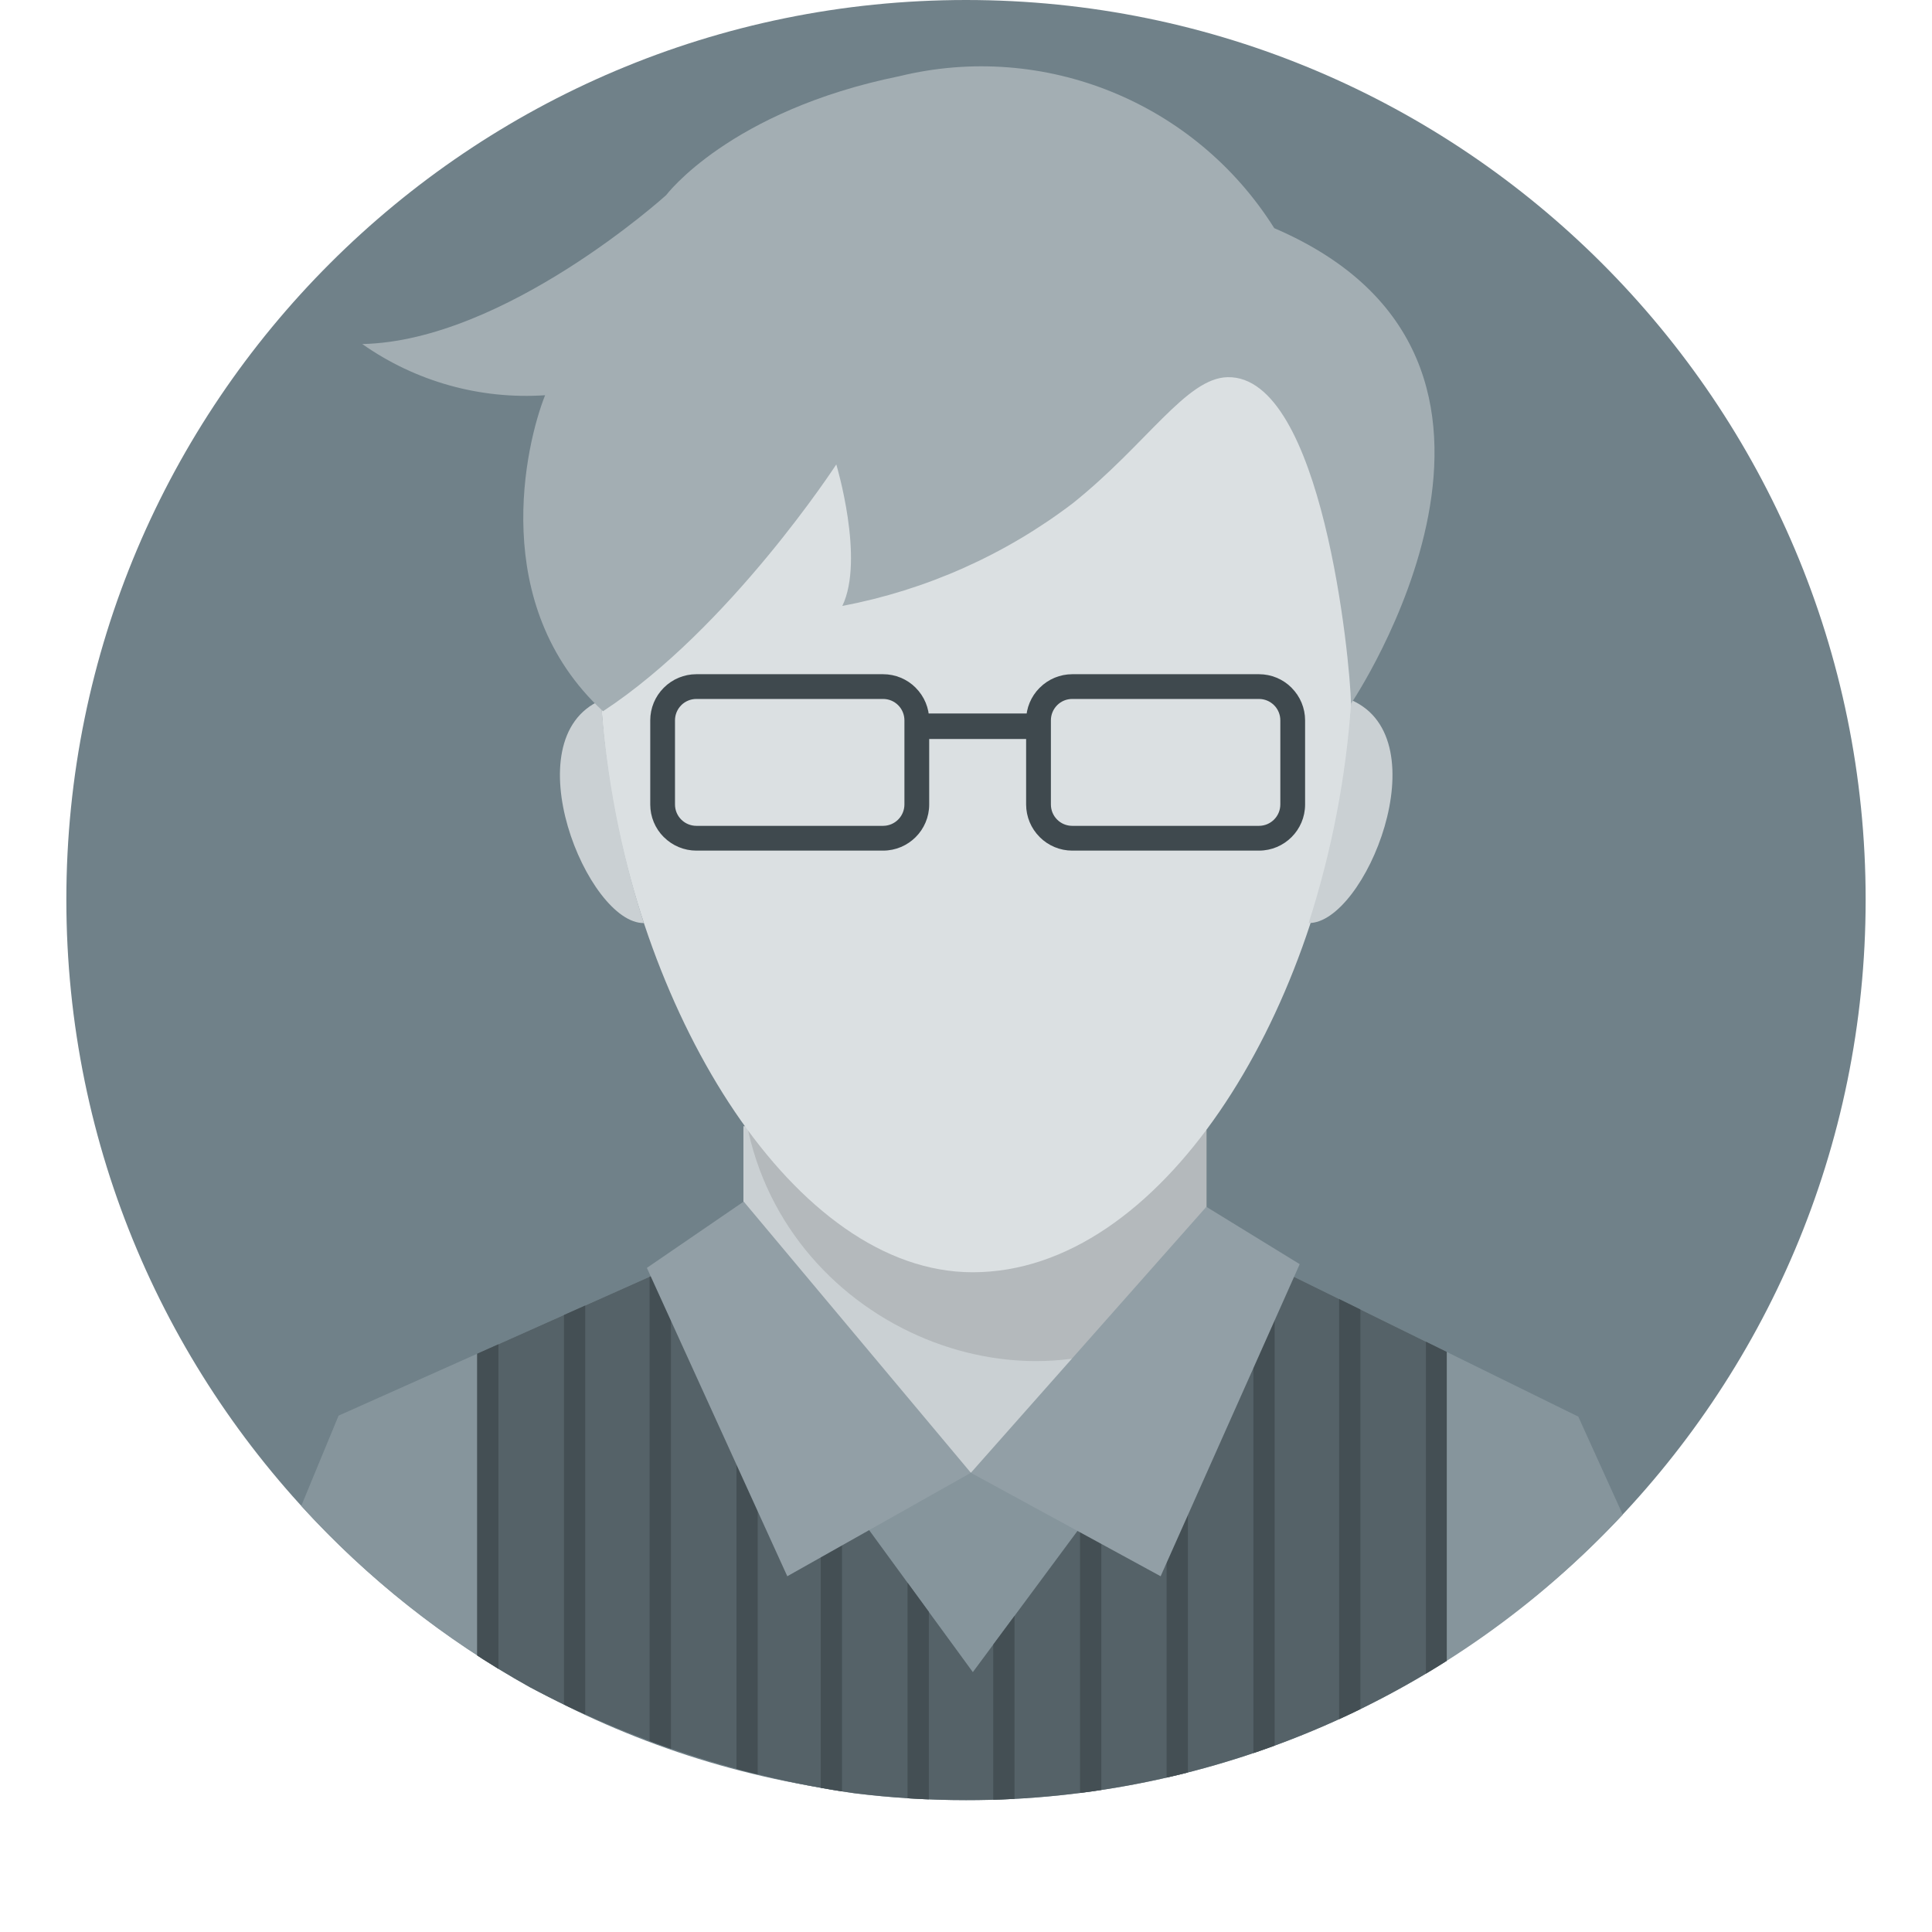
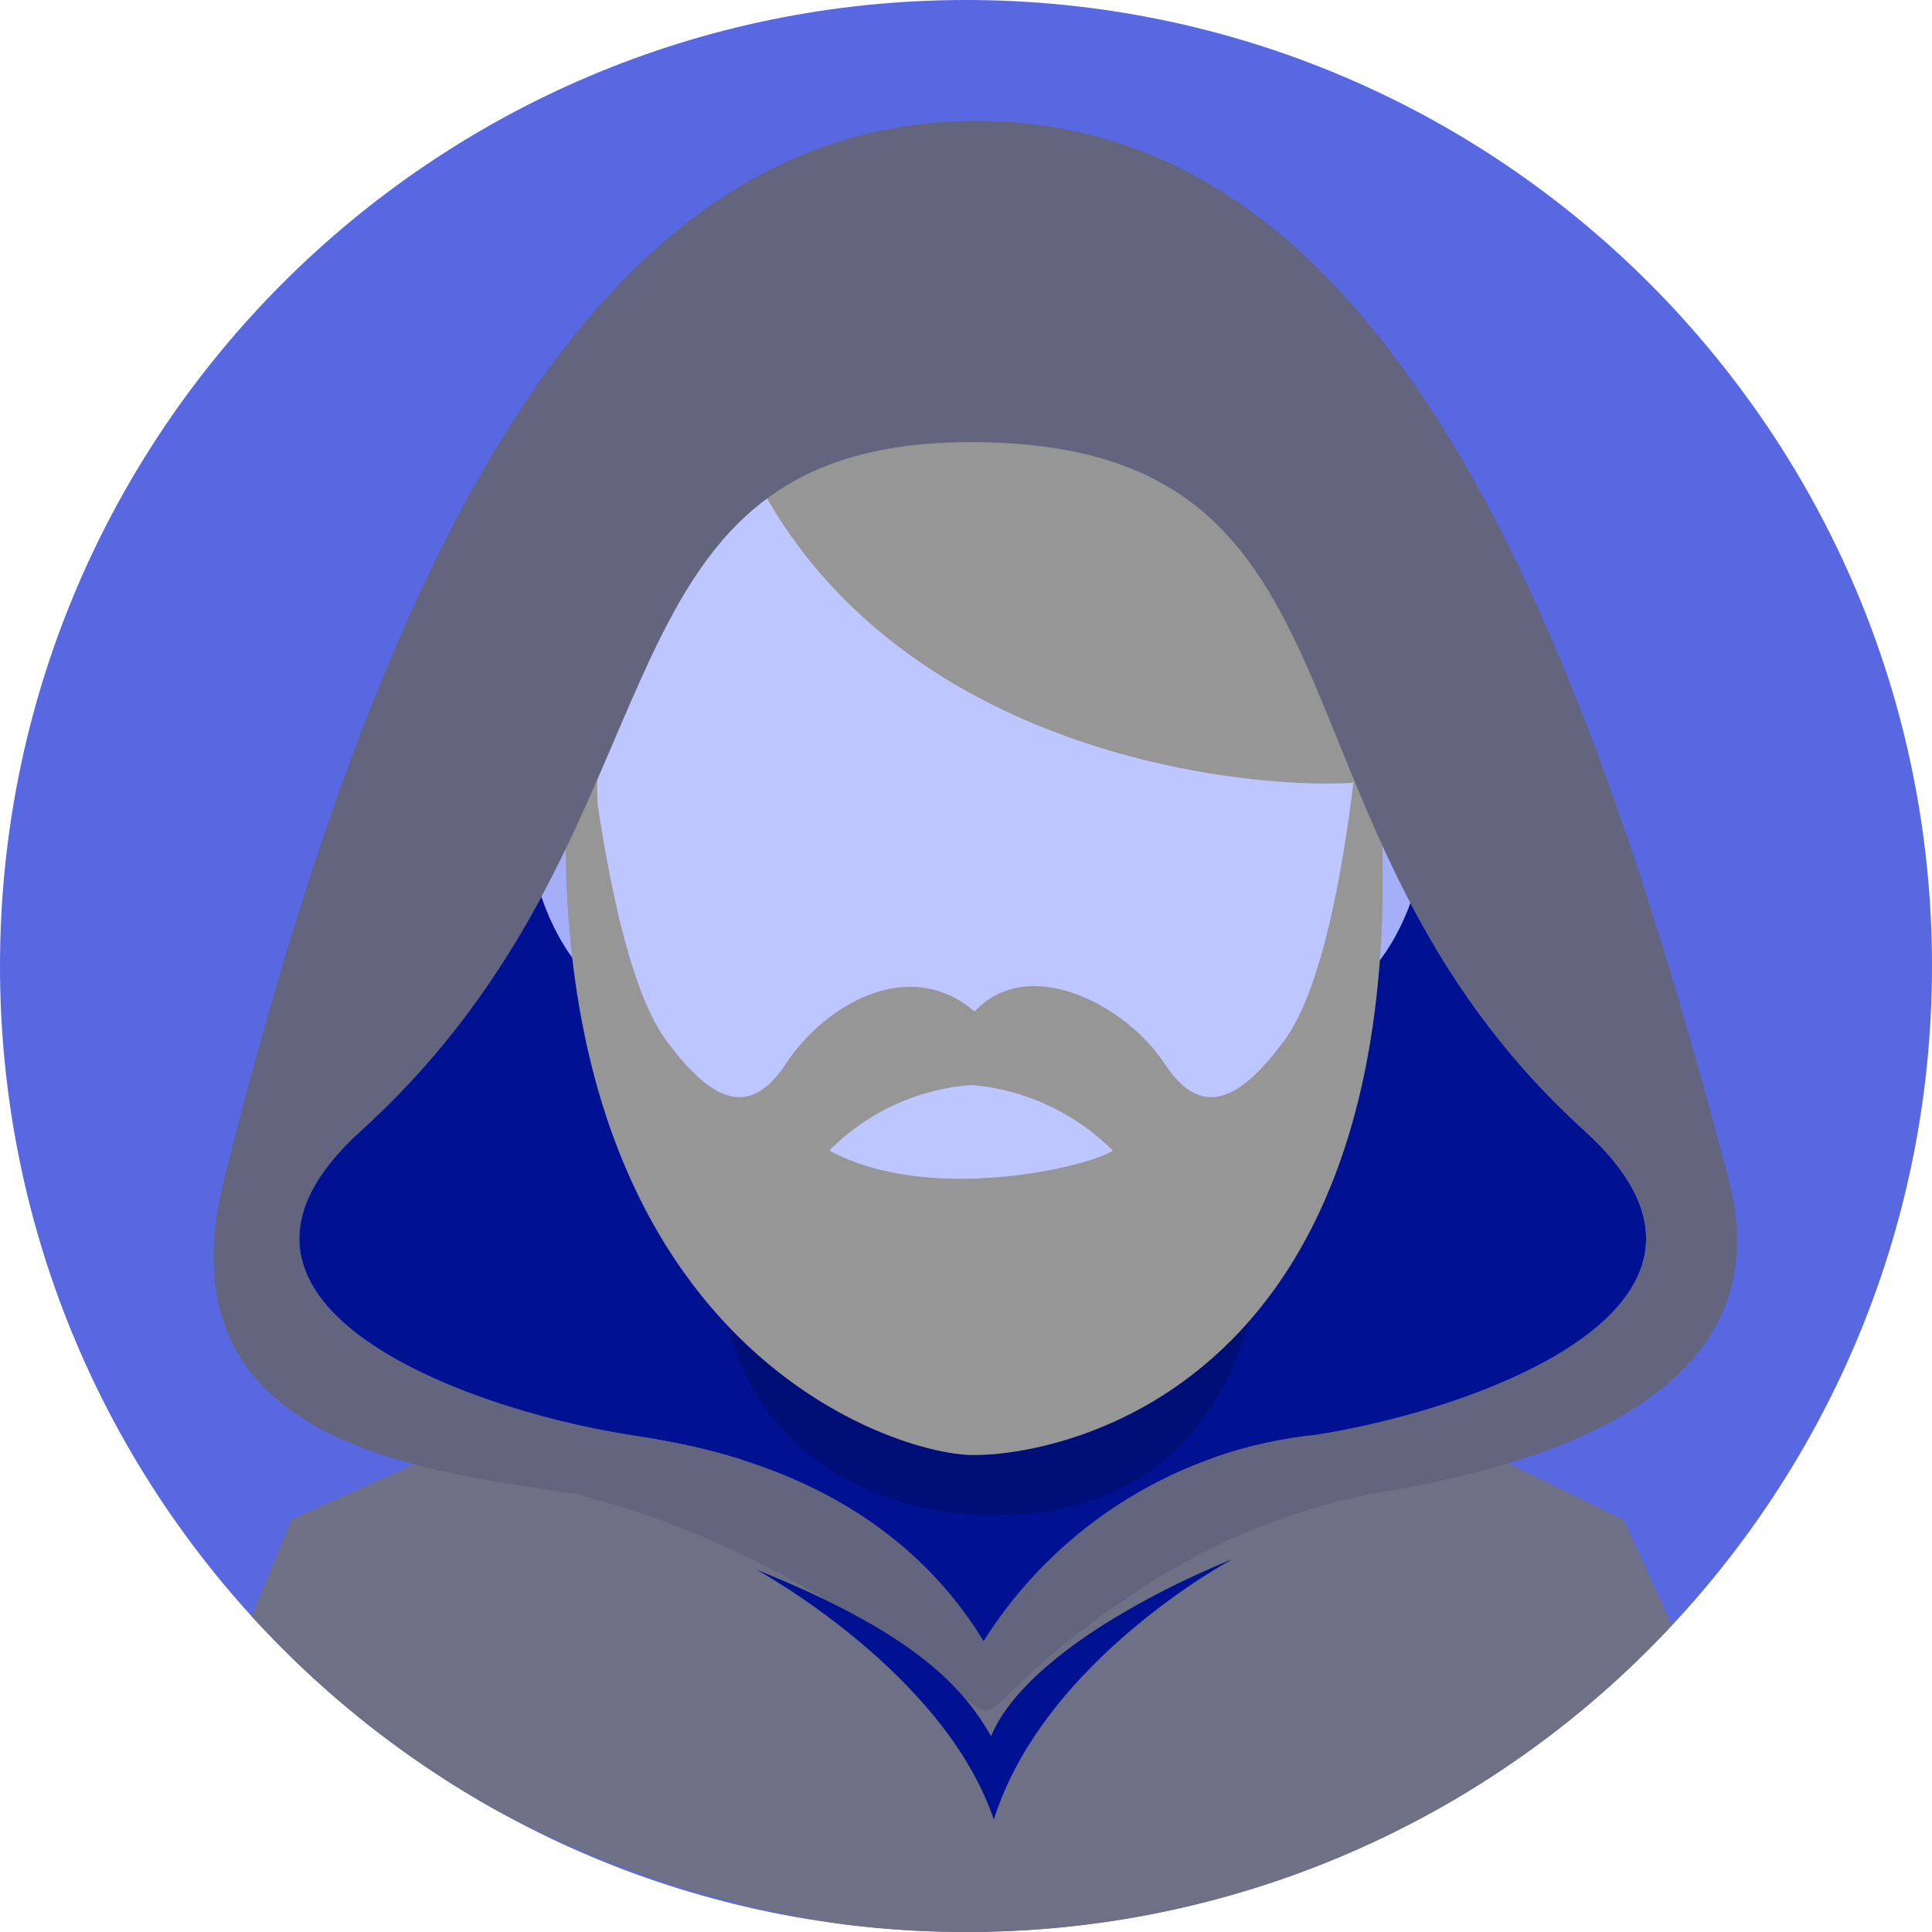
- <svg xmlns="http://www.w3.org/2000/svg" width="288" height="288">
-   <svg width="288" height="288" viewBox="0 0 61.8 66.358">
-     <defs>
-       <clipPath id="a">
-         <path fill="none" d="M53.456 52.022A30.766 30.766 0 0 1 30.9 61.829a31.163 31.163 0 0 1-3.833-.237 34.01 34.01 0 0 1-11.15-3.644 31.007 31.007 0 0 1-7.849-6.225l1.282-3.1 13.91-6.212c.625 3.723 7.806 8.175 7.806 8.175s7.213-3.412 8.087-8.211l12.777 6.281z" clip-rule="evenodd" />
-       </clipPath>
-       <clipPath id="b">
-         <path fill="none" d="M14.112 46.496l6.814-3.042 10.209 13.978 10.328-13.938 5.949 2.831v20.033h-33.3V46.496z" clip-rule="evenodd" />
-       </clipPath>
-     </defs>
-     <g class="color000 svgShape" data-name="Layer 2">
-       <g class="color000 svgShape" data-name="—ÎÓÈ 1">
-         <circle cx="30.9" cy="30.9" r="30.9" fill="#708189" class="color3dbc93 svgShape" />
-         <path fill="#cad0d3" fill-rule="evenodd" d="M23.255 38.68l15.907.121v12.918l-15.907-.121V38.68z" class="colorf9dca4 svgShape" />
-         <path fill-rule="evenodd" d="M39.165 38.778v3.58a7.783 7.783 0 0 1-.098 1.18 6.527 6.527 0 0 1-.395 1.405c-5.374 4.164-13.939.748-15.306-6.365z" class="color000 svgShape" opacity=".11" />
-         <path fill="#dbe0e2" fill-rule="evenodd" d="M31.129 8.432c21.281 0 12.987 35.266 0 35.266-12.266 0-21.281-35.266 0-35.266z" class="colorffe8be svgShape" />
-         <path fill="#cad0d3" fill-rule="evenodd" d="M18.365 24.046c-3.07 1.339-.46 7.686 1.472 7.658a31.972 31.972 0 01-1.472-7.659zM44.135 24.046c3.07 1.339.465 7.686-1.466 7.657a31.978 31.978 0 001.466-7.657z" class="colorf9dca4 svgShape" />
-         <path fill="#a3aeb3" fill-rule="evenodd" d="M44.123 24.17s7.96-11.785-2.636-16.334a11.881 11.881 0 0 0-12.87-5.22C22.775 3.805 20.604 6.7 20.604 6.7s-5.53 5.014-10.44 5.117a9.774 9.774 0 0 0 6.28 1.758c-.672 1.68-1.965 7.21 1.989 10.854 4.368-2.868 8.012-8.477 8.012-8.477s.982 3.257.207 4.86a18.879 18.879 0 0 0 7.922-3.531c2.542-2.036 3.893-4.297 5.31-4.326 3.256-.069 4.213 9.74 4.24 11.216z" class="colorecbe6a svgShape" />
-         <path fill="#86959c" fill-rule="evenodd" d="M53.456 52.022A30.766 30.766 0 0 1 30.9 61.829a31.163 31.163 0 0 1-3.833-.237 34.01 34.01 0 0 1-11.15-3.644 31.007 31.007 0 0 1-7.849-6.225l1.282-3.1 13.91-6.212c.625 3.723 7.806 8.175 7.806 8.175s7.213-3.412 8.087-8.211l12.777 6.281z" class="color498bd9 svgShape" />
-         <g class="color000 svgShape" clip-path="url(#a)">
-           <path fill="#556268" fill-rule="evenodd" d="M14.112 46.496l6.814-3.042 10.209 13.978 10.328-13.938 5.949 2.831v20.033h-33.3V46.496z" class="color545f69 svgShape" />
-           <g class="color000 svgShape" clip-path="url(#b)">
-             <path fill="#444f54" fill-rule="evenodd" d="M37.79 42.881h.732v21.382h-.732V42.881zm-14.775 0h.731v21.382h-.73V42.881zm-2.981 0h.731v21.382h-.731V42.881zm-2.944 0h.731v21.382h-.73V42.881zm-2.981 0h.731v21.382h-.731V42.881zm20.708 0h.731v21.382h-.731V42.881zm-2.981 0h.731v21.382h-.731V42.881zm-2.944 0h.731v21.382h-.731V42.881zm-2.981 0h.731v21.382h-.731V42.881zm20.785 0h.732v21.382h-.732V42.881zm-2.98 0h.73v21.382h-.73V42.881zm-2.944 0h.73v21.382h-.73z" class="color434955 svgShape" />
-           </g>
-         </g>
-         <path fill="#929fa6" fill-rule="evenodd" d="M23.265 41.27l7.802 9.316-6.305 3.553-4.823-10.591 3.326-2.278zM39.155 41.45l-8.088 9.136 6.518 3.553 4.777-10.719-3.207-1.97z" class="color58b0e0 svgShape" />
-         <path fill="#3f494e" fill-rule="evenodd" d="M21.637 23.157h6.416a1.58 1.58 0 011.119.464v.002a1.579 1.579 0 01.464 1.117v2.893a1.585 1.585 0 01-1.583 1.583h-6.416a1.578 1.578 0 01-1.116-.465h-.002a1.58 1.58 0 01-.464-1.118V24.74a1.579 1.579 0 01.464-1.117l.002-.002a1.578 1.578 0 011.116-.464zm6.416.85h-6.416a.735.735 0 00-.517.214l-.001.002a.735.735 0 00-.214.517v2.893a.73.73 0 00.215.517.735.735 0 00.517.215h6.416a.735.735 0 00.732-.732V24.74a.734.734 0 00-.214-.518.731.731 0 00-.518-.215zM34.548 23.157h6.416a1.58 1.58 0 011.118.464v.002a1.579 1.579 0 01.465 1.117v2.893a1.585 1.585 0 01-1.583 1.583h-6.416a1.58 1.58 0 01-1.117-.465l-.001-.002a1.58 1.58 0 01-.465-1.116V24.74a1.58 1.58 0 01.465-1.117l.002-.001a1.58 1.58 0 011.116-.465zm6.416.85h-6.416a.73.73 0 00-.517.214l-.001.002a.729.729 0 00-.214.517v2.893a.73.73 0 00.214.517l.001.001a.73.73 0 00.517.214h6.416a.735.735 0 00.732-.732V24.74a.734.734 0 00-.214-.518h-.001a.731.731 0 00-.517-.215z" class="color464449 svgShape" />
-         <path fill="#3f494e" d="M29.415 24.506h3.845v.876h-3.845z" class="color464449 svgShape" />
-       </g>
+ <svg xmlns="http://www.w3.org/2000/svg" viewBox="0 0 61.8 61.8" id="Avatar">
+   <g data-name="Layer 2" fill="#000000" class="color000000 svgShape">
+     <g data-name="—ÎÓÈ 1" fill="#000000" class="color000000 svgShape">
+       <circle cx="30.9" cy="30.9" r="30.9" fill="#5868e0" class="color58b0e0 svgShape" />
+       <path fill="#001192" fill-rule="evenodd" d="m23.255 38.68 15.907.146v15.602l-15.907-.147V38.68z" class="color302e33 svgShape" />
+       <path fill="#6e7185" fill-rule="evenodd" d="M53.478 51.993A30.813 30.813 0 0 1 30.9 61.8a31.225 31.225 0 0 1-3.837-.237A34.072 34.072 0 0 1 15.9 57.919a31.036 31.036 0 0 1-7.857-6.225l1.284-3.1 13.925-6.212c0 4.535 1.31 10.02 7.439 10.113 7.57.113 8.47-5.475 8.47-10.15l12.79 6.282z" class="color857a6e svgShape" />
+       <path fill="#001192" fill-rule="evenodd" d="M31.462 52.495c-3.342-5.472-9.388-6.287-11.359-6.6-5.42-.86-14.56-4.28-8.564-9.72 10.765-9.764 6.898-22.032 19.513-22.032 13.47 0 8.873 12.268 19.638 22.032 5.997 5.44-3.143 8.86-8.565 9.72a14.292 14.292 0 0 0-10.663 6.6z" class="color302e33 svgShape" />
+       <path fill-rule="evenodd" d="M39.964 42.252c-1.125 4.01-4.008 6.397-8.598 6.207-3.94-.163-7.297-2.397-8.11-6.204z" opacity=".18" fill="#000000" class="color000000 svgShape" />
+       <path fill="#bec6ff" fill-rule="evenodd" d="M31.129 8.432c21.281 0 12.987 35.266 0 35.266-12.267 0-21.281-35.266 0-35.266z" class="colorffe8be svgShape" />
+       <path fill="#a4aef9" fill-rule="evenodd" d="M18.365 24.045c-3.07 1.34-.46 7.687 1.472 7.658a31.973 31.973 0 0 1-1.472-7.658zM44.14 24.045c3.07 1.339.46 7.687-1.471 7.658a31.993 31.993 0 0 0 1.471-7.658z" class="colorf9dca4 svgShape" />
+       <path fill="#969696" fill-rule="evenodd" d="M19.113 25.706c-2.83-4.958-2.783-9.375-1.362-11.817 2.048-3.52 4.922-3.688 5.315-4.517 4.025-8.479 24.839-2.048 23.97 11.09a14.798 14.798 0 0 0-1.522-2.486s-.075 4.991-1.437 6.957c-1.64.464-15.061.239-20.053-9.948-4.006 2.268-5.06 7.015-4.91 10.72z" class="color969696 svgShape" />
+       <path fill="#969696" fill-rule="evenodd" d="M31.15 46.543c-2.66.022-15.617-4.022-12.61-26.045 0 0 .65 9.916 2.775 12.788 1.382 1.868 2.625 2.57 3.82.746 1.248-1.9 3.946-3.473 6.038-1.677 1.737-1.85 4.848-.212 6.084 1.677 1.195 1.823 2.44 1.123 3.822-.746 2.125-2.872 2.586-12.456 2.586-12.456 3.456 23.6-9.855 25.735-12.515 25.713z" class="color969696 svgShape" />
+       <path fill="#bec6ff" fill-rule="evenodd" d="M26.527 36.802a7.118 7.118 0 0 1 4.568-2.096 7.29 7.29 0 0 1 4.503 2.099c-.788.525-5.874 1.737-9.071-.003z" class="colorffe8be svgShape" />
+       <path fill="#62657d" fill-rule="evenodd" d="M26.611 51.297a29.35 29.35 0 0 0-8.171-3.501c-4.778-.758-13.423-1.518-11.271-10.086C12.023 18.38 18.85 3.688 31.457 3.87c12.836.184 19.09 15.8 23.84 33.865 1.904 7.238-6.79 9.313-11.508 10.06A21.129 21.129 0 0 0 36 51.14c-6.963 4.765-1.812 4.7-9.389.158zm4.851 1.198a14.292 14.292 0 0 1 10.663-6.6c5.422-.86 14.562-4.28 8.565-9.72-10.765-9.764-6.167-22.032-19.638-22.032-12.615 0-8.748 12.268-19.513 22.032-5.997 5.44 3.143 8.86 8.564 9.72 1.97.313 8.017 1.127 11.36 6.6z" class="color7d7062 svgShape" />
+       <path fill="#001192" fill-rule="evenodd" d="M24.202 50.213s5.988 3.256 7.588 7.992c1.61-5.121 7.627-8.327 7.627-8.327S33.07 52.33 31.7 55.534c-.973-1.722-2.707-3.4-7.497-5.321z" class="color302e33 svgShape" />
    </g>
-   </svg>
+   </g>
</svg>
